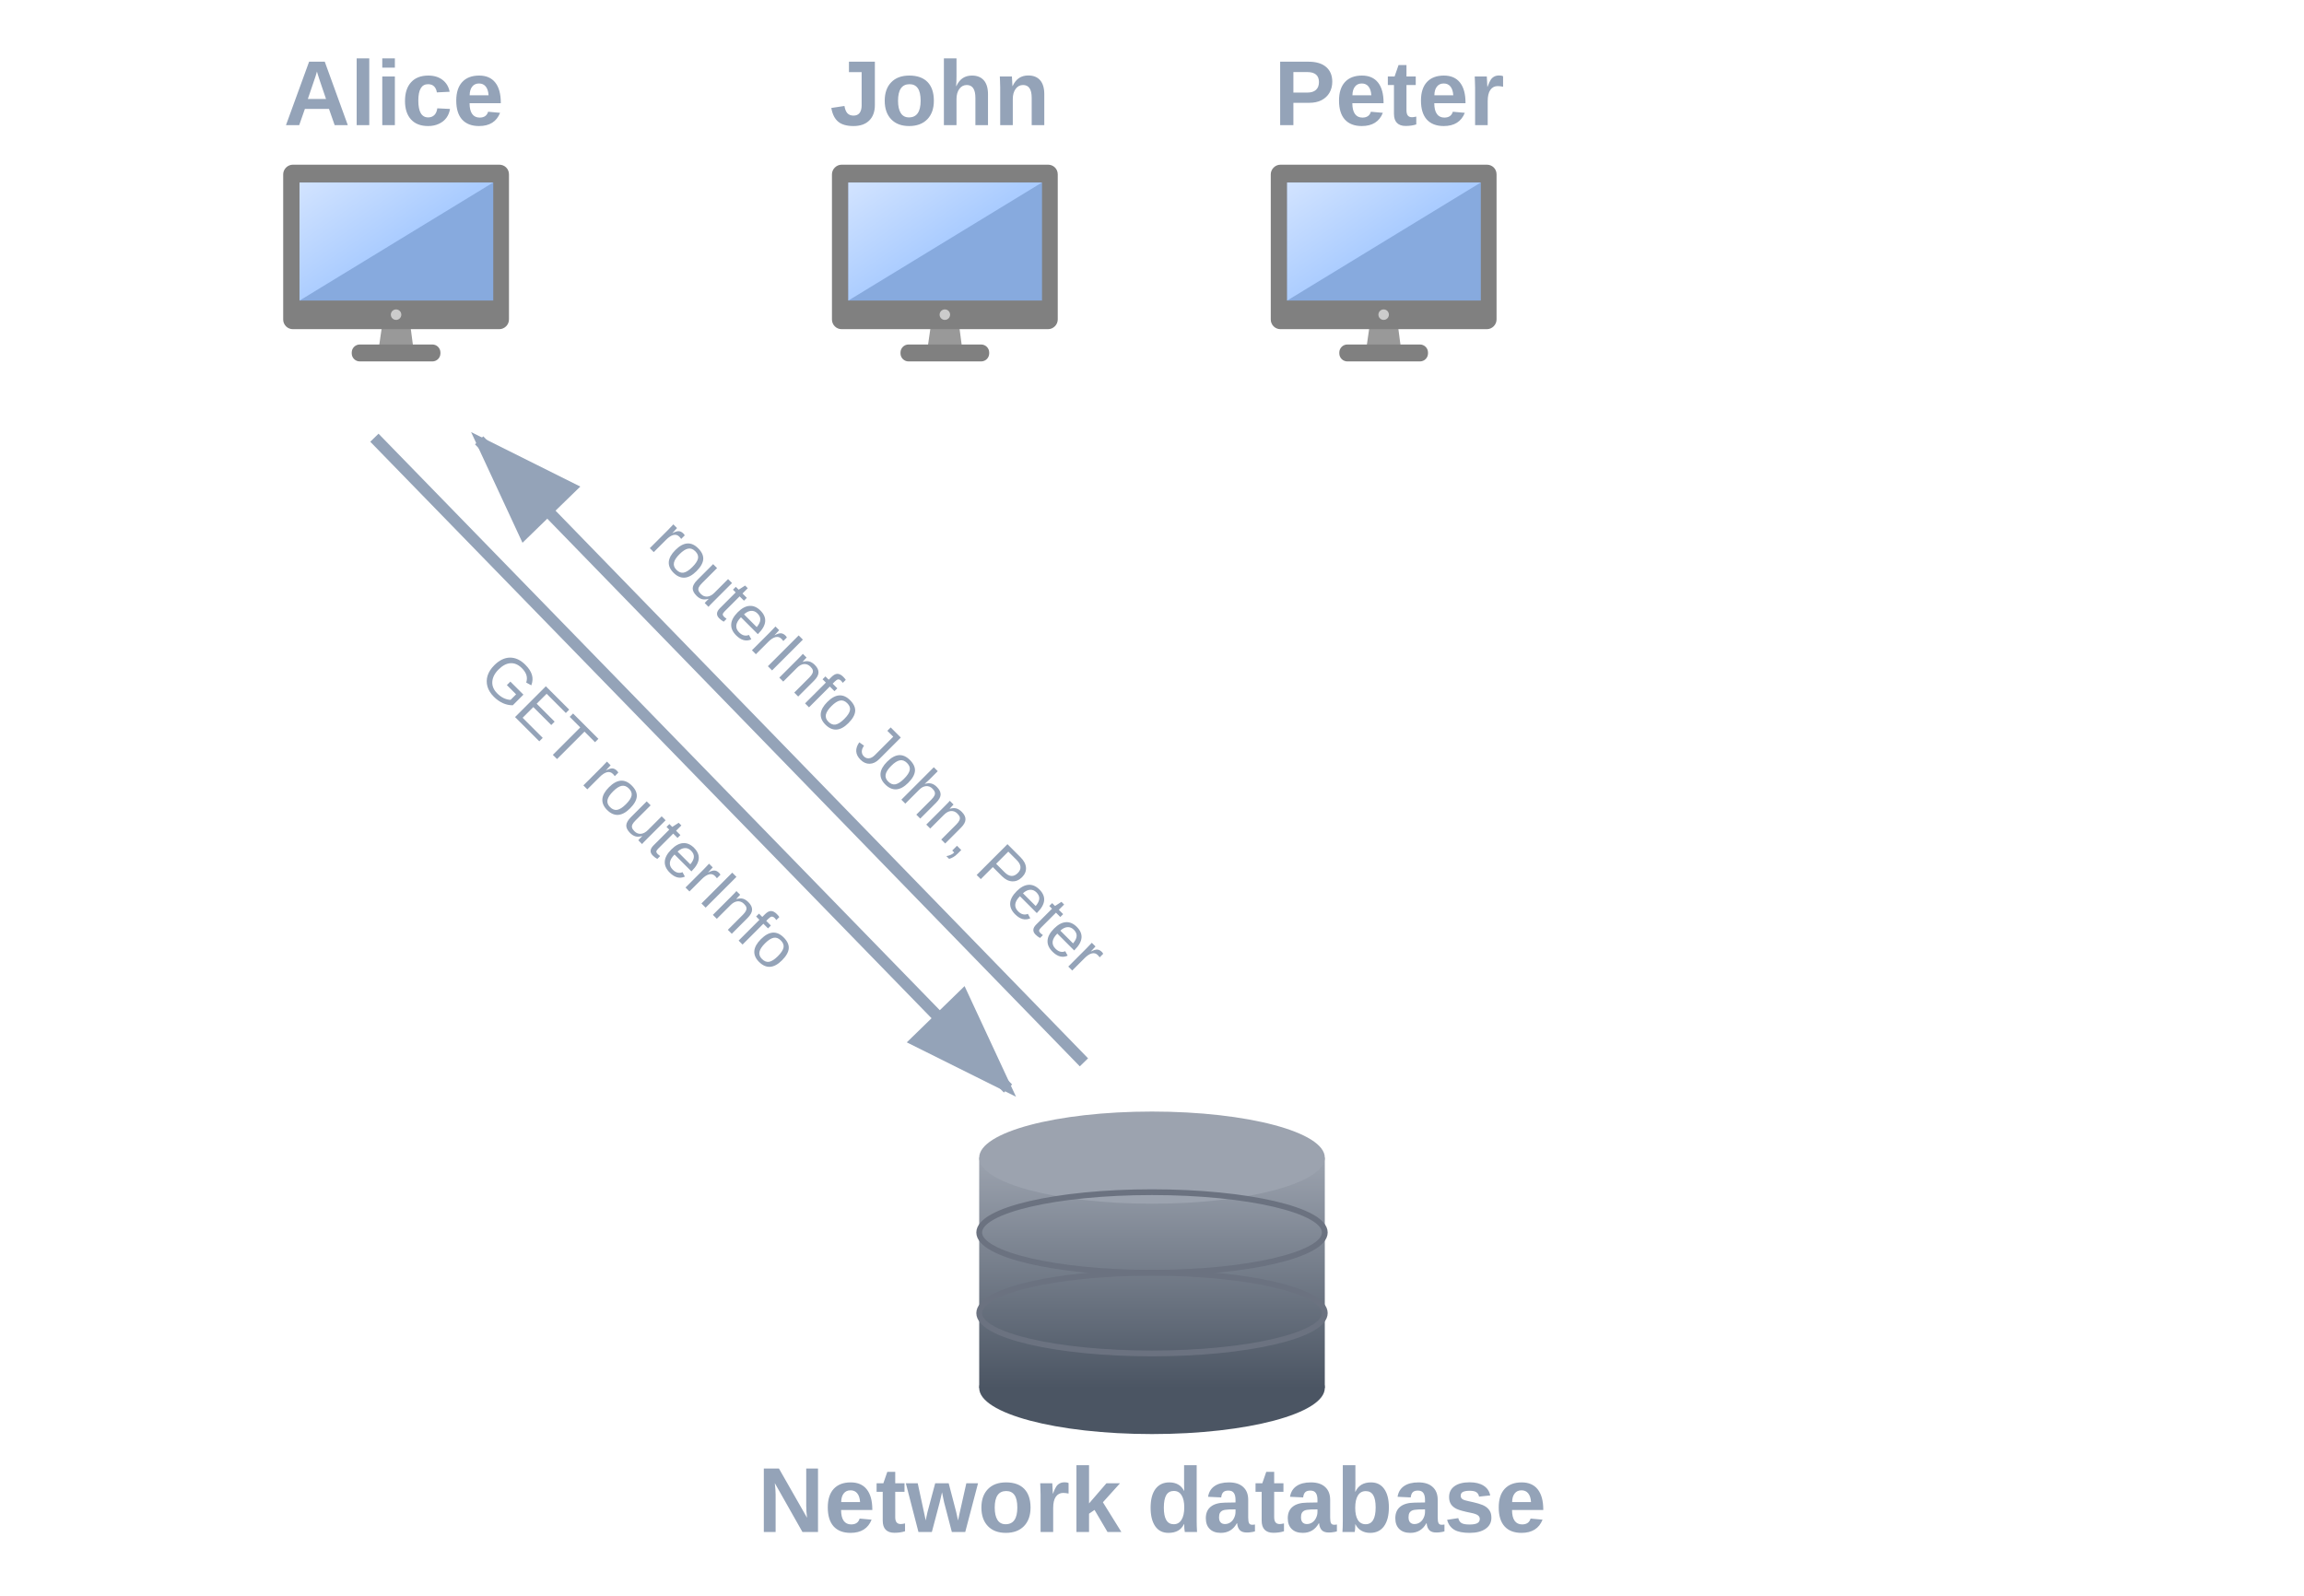
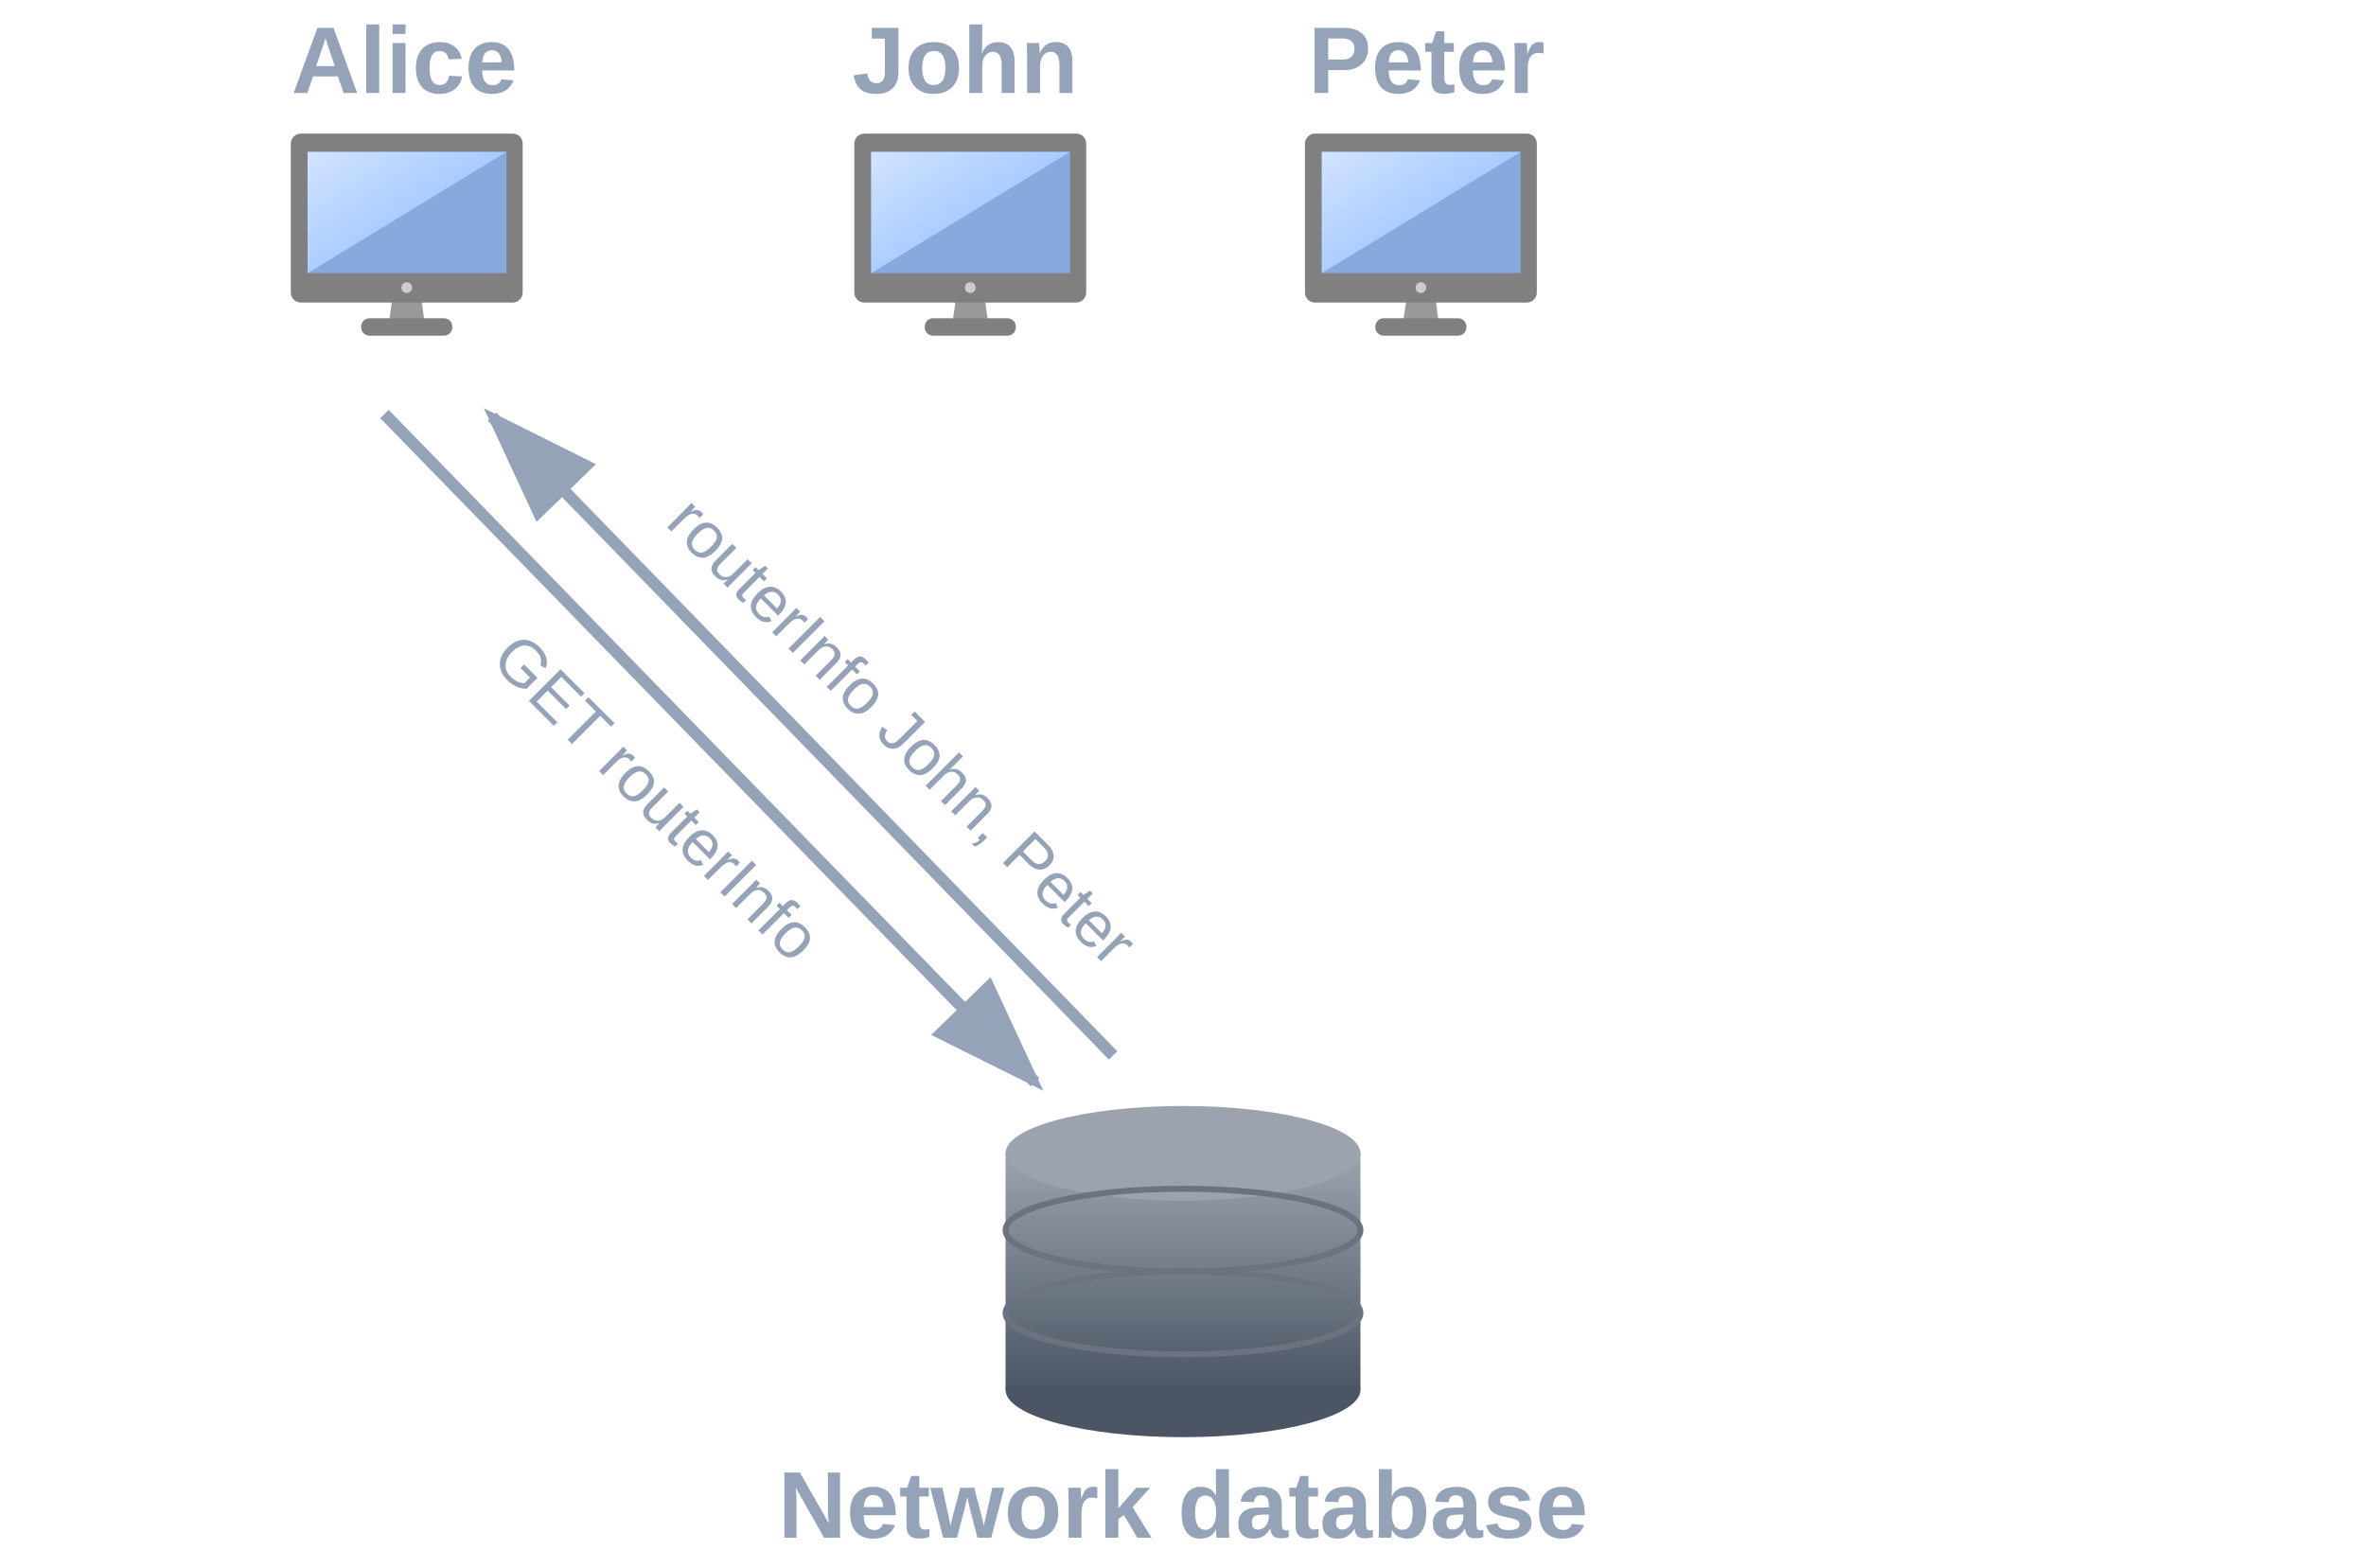
- <svg xmlns="http://www.w3.org/2000/svg" viewBox="0 35 400 265" width="374" height="259" style="display: block; margin: 0 auto;" version="1.1" id="svg14">
+ <svg xmlns="http://www.w3.org/2000/svg" viewBox="0 35 400 265" version="1.1" id="svg14">
  <defs id="defs9">
    <style id="style1">
      .name { font-family: Arial, sans-serif; font-size: 16px; font-weight: 600; fill: #94a3b8; text-anchor: middle; }
      .label { font-family: Arial, sans-serif; font-size: 11px; font-weight: 500; fill: #94a3b8; }
      .db-label { font-family: Arial, sans-serif; font-size: 16px; font-weight: 600; fill: #94a3b8; text-anchor: middle; }
      .arrow { fill: none; stroke: #94a3b8; stroke-width: 2; }
    </style>
    <linearGradient id="client-grad" x1="7.8" x2="23.1" y1="10.4" y2="33.3" gradientUnits="userSpaceOnUse">
      <stop offset="0" stop-color="#d5e5ff" id="stop1" />
      <stop offset="1" stop-color="#acf" id="stop2" />
    </linearGradient>
    <g id="client">
      <path fill="#999" d="M35.2 44.9l1 7.6h-8.4l1.1-7.6z" id="path2" />
      <path fill="gray" d="M60 46c0 1.3-1.1 2.4-2.4 2.4H6.4A2.4 2.4 0 014 46V10c0-1.3 1.1-2.4 2.4-2.4h51.2c1.3 0 2.4 1 2.4 2.4zM23 52.2h18a2 2 45 012 2v.2a2 2 135 01-2 2H23a2 2 45 01-2-2v-.2a2 2 135 012-2z" id="path3" />
      <circle cx="32" cy="44.8" r="1.3" fill="#ccc" id="circle3" />
      <path fill="#87aade" d="M8.1 12v29.3h48V12z" id="path4" />
      <path fill="url(#client-grad)" d="M7.5 12.5v29l49-29z" transform="matrix(.98 0 0 1.01 .7 -.6)" id="path5" />
    </g>
    <linearGradient id="db-grad" x1="50%" x2="50%" y1="0%" y2="100%">
      <stop offset="0" stop-color="#9ca3af" id="stop5" />
      <stop offset="1" stop-color="#4b5563" id="stop6" />
    </linearGradient>
    <g id="database">
      <ellipse cx="0" cy="40" rx="30" ry="8" fill="#4b5563" id="ellipse6" />
      <rect x="-30" y="0" width="60" height="40" fill="url(#db-grad)" id="rect6" />
      <ellipse cx="0" cy="0" rx="30" ry="8" fill="#9ca3af" id="ellipse7" />
      <ellipse cx="0" cy="13" rx="30" ry="7" fill="none" stroke="#6b7280" stroke-width="1" id="ellipse8" />
      <ellipse cx="0" cy="27" rx="30" ry="7" fill="none" stroke="#6b7280" stroke-width="1" id="ellipse9" />
    </g>
    <marker id="arrowhead" markerWidth="10" markerHeight="7" refX="9" refY="3.5" orient="auto">
      <polygon points="0 0, 10 3.5, 0 7" fill="#94a3b8" id="polygon9" />
    </marker>
  </defs>
  <g transform="matrix(0.7,0,0,0.7,46.36364,52.27273)" id="g9">
    <use href="#client" id="use9" />
  </g>
  <text x="68.364" y="50.727" class="name" id="text9">Alice</text>
  <g transform="matrix(0.7,0,0,0.7,141.6364,52.27273)" id="g10">
    <use href="#client" id="use10" />
  </g>
  <text x="163.182" y="50.727" class="name" id="text10">John</text>
  <g transform="matrix(0.7,0,0,0.7,217.8182,52.27273)" id="g11">
    <use href="#client" id="use11" />
  </g>
  <text x="241.182" y="50.727" class="name" id="text11">Peter</text>
  <g transform="translate(200, 230)" id="g12">
    <use href="#database" id="use12" />
  </g>
  <text x="200" y="295" class="db-label" id="text12">Network database</text>
  <line x1="65" y1="105" x2="175" y2="218" class="arrow" marker-end="url(#arrowhead)" id="line12" />
  <text x="162.313" y="45.319" class="label" transform="rotate(45)" id="text13">GET routerInfo</text>
  <line x1="188.182" y1="213.455" x2="83.182" y2="105.455" class="arrow" marker-end="url(#arrowhead)" id="line13" />
  <text x="166.813" y="8.035" class="label" transform="rotate(45)" id="text14">routerInfo John, Peter</text>
</svg>
